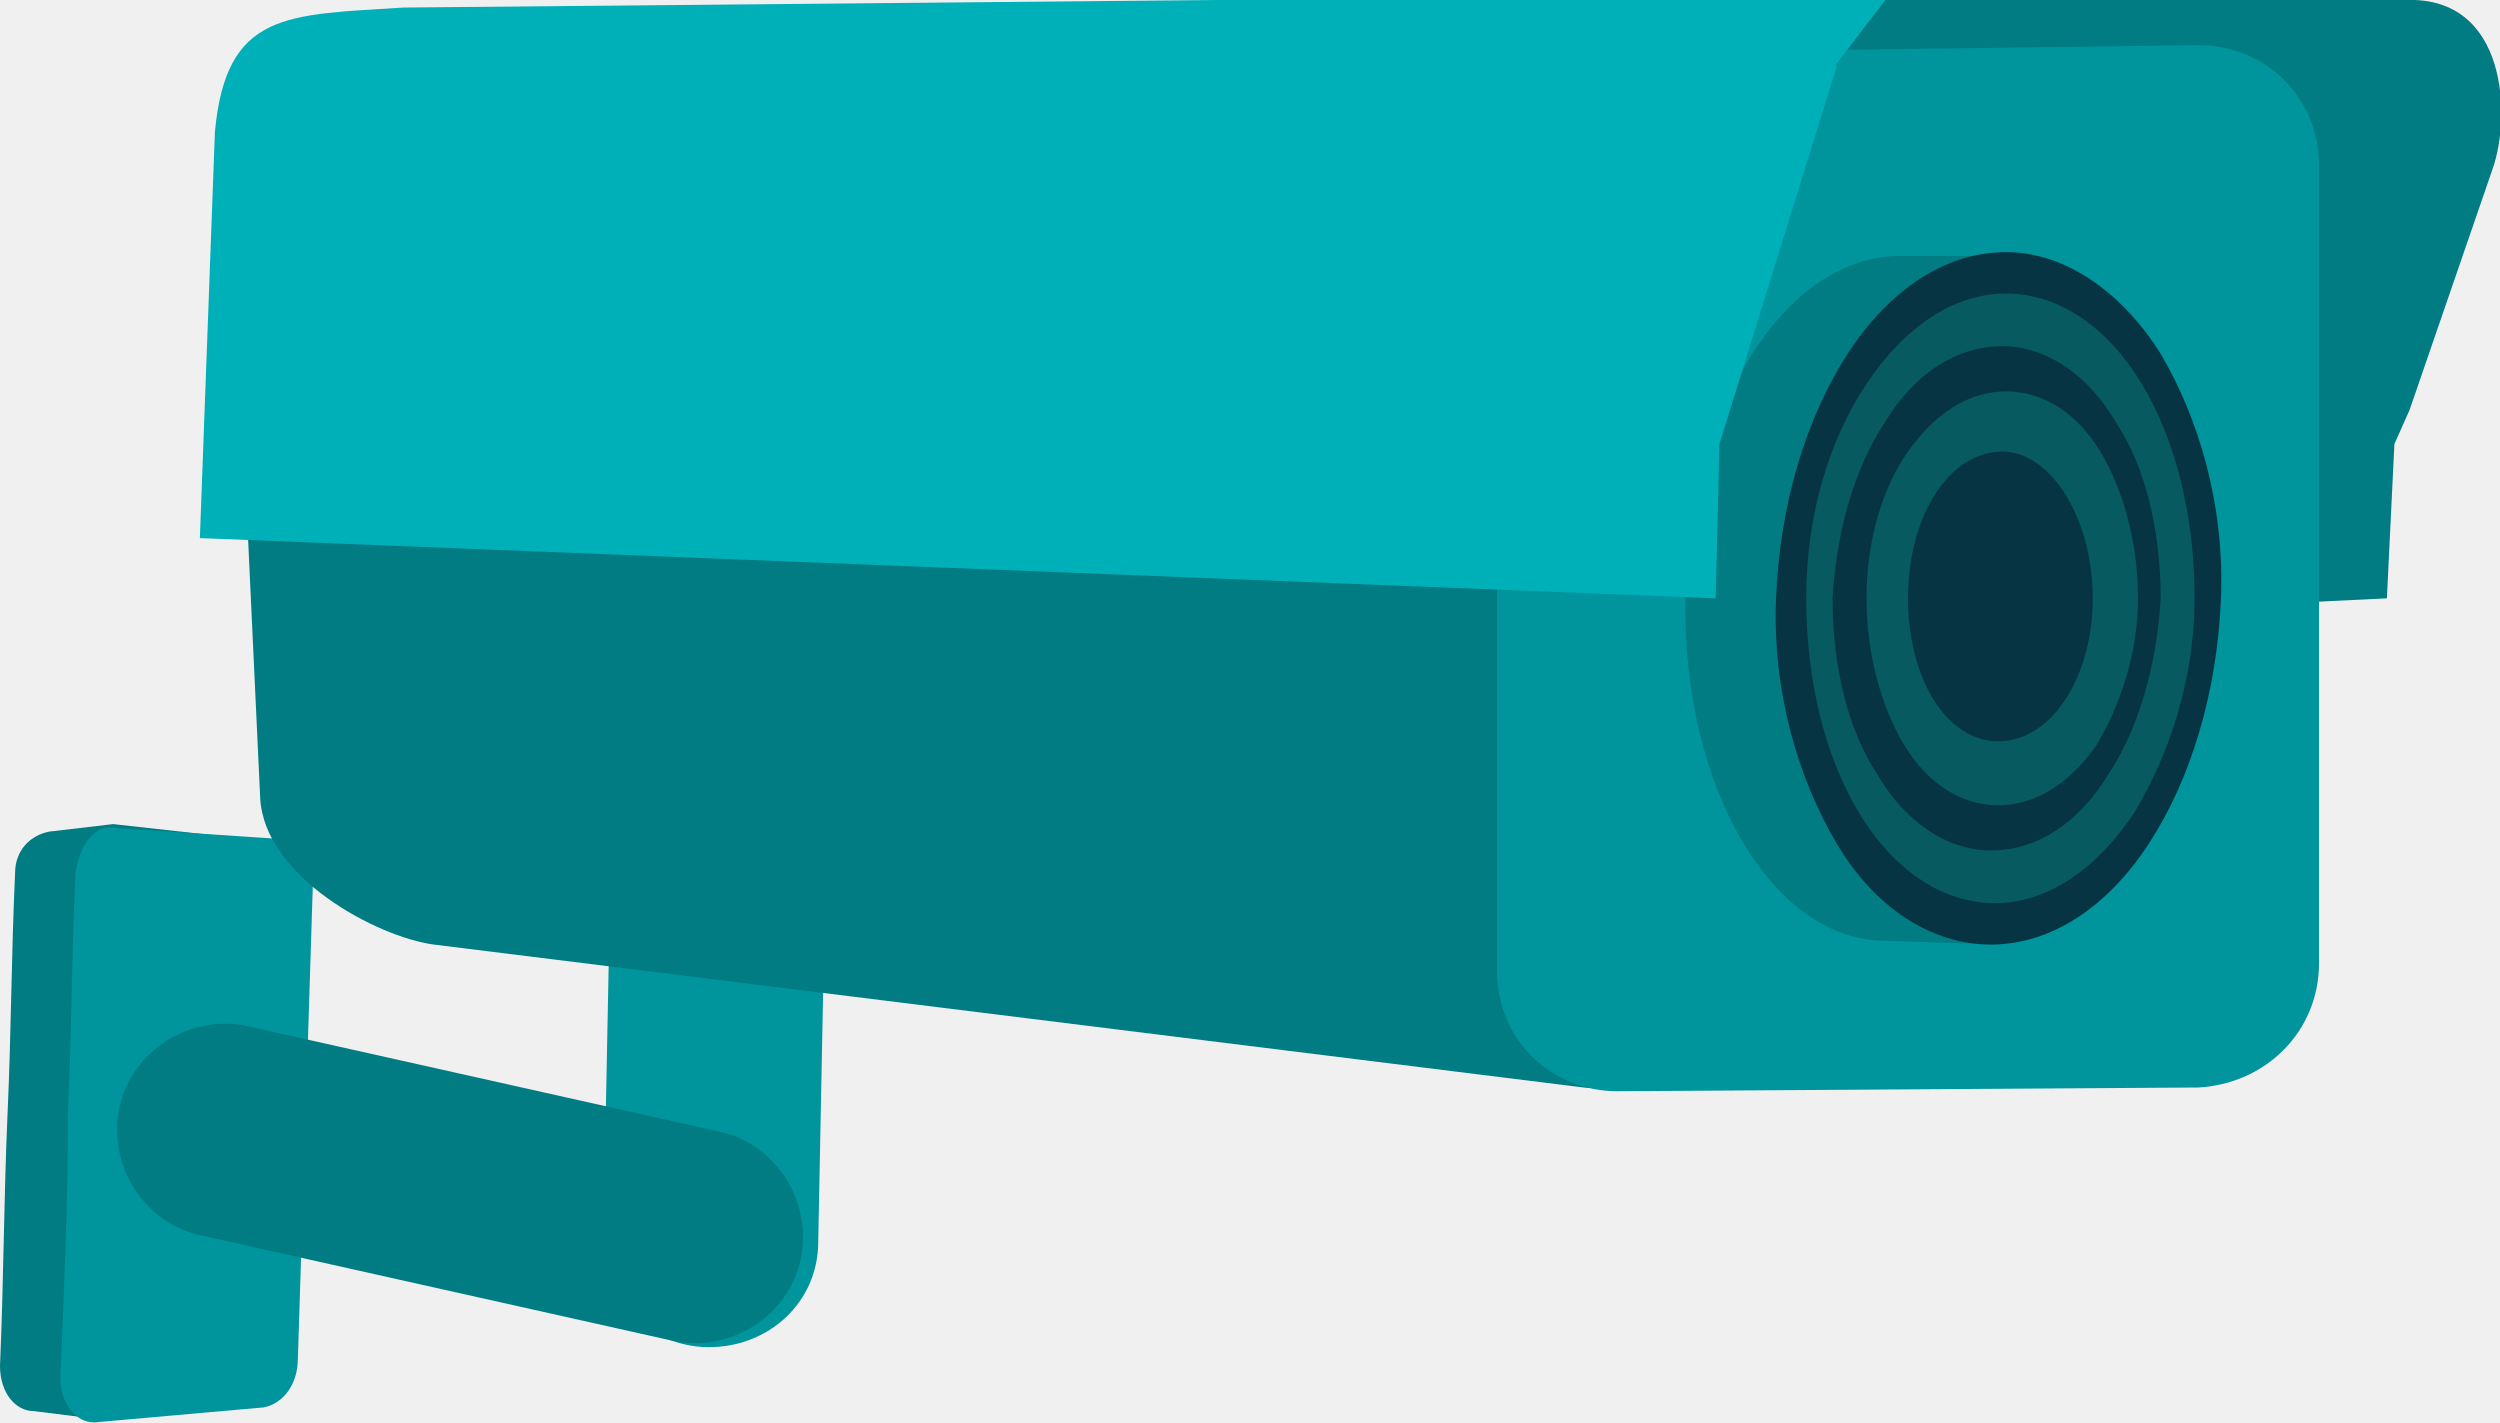
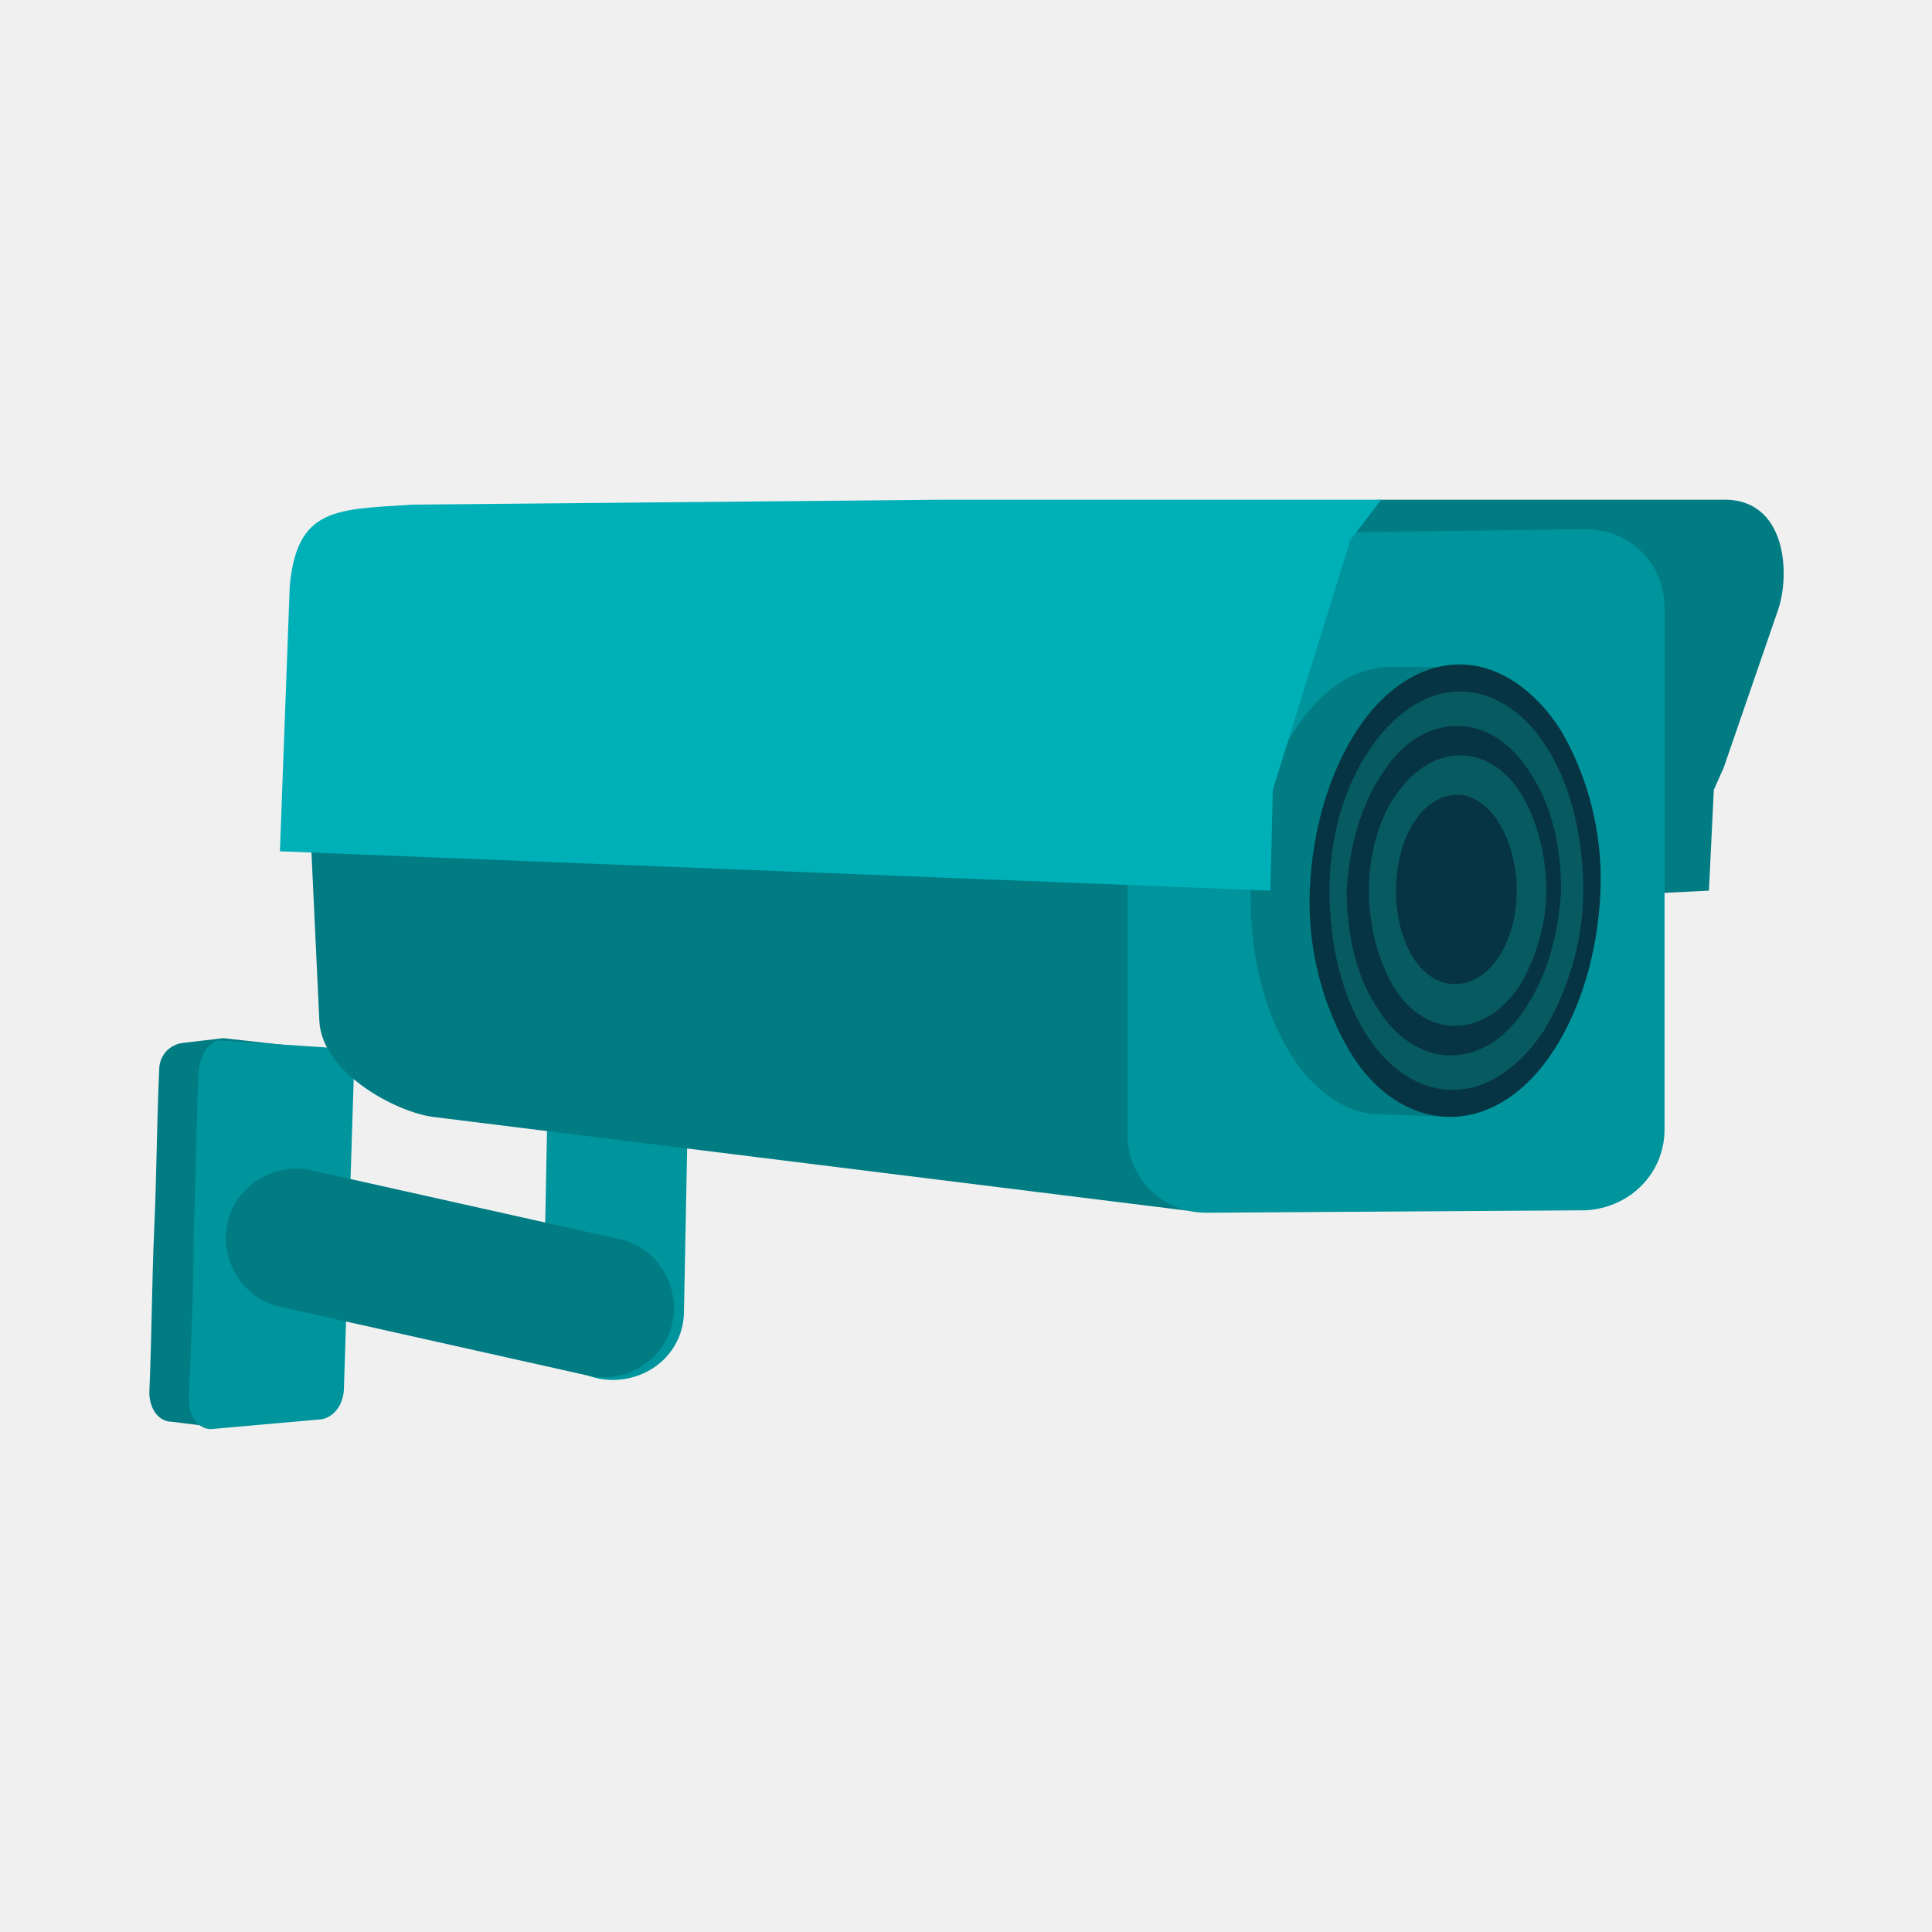
- <svg xmlns="http://www.w3.org/2000/svg" width="58" height="33" viewBox="0 0 58 33" fill="none">
-   <g clip-path="url(#clip0_276_3932)">
-     <path fill-rule="evenodd" clip-rule="evenodd" d="M14.347 10.913C14.347 9.516 15.484 8.468 16.884 8.468C18.284 8.468 19.333 9.603 19.333 11L18.983 28.809C18.983 30.206 17.846 31.254 16.446 31.254C15.047 31.254 13.997 30.119 13.997 28.722L14.347 10.913Z" fill="#00949C" />
-     <path fill-rule="evenodd" clip-rule="evenodd" d="M1.137 19.294L2.624 19.119L4.986 19.381C5.424 19.381 5.774 19.468 5.686 19.992L5.424 31.603C5.424 32.214 5.074 32.651 4.636 32.651L2.187 32.913L0.787 32.738C0.35 32.738 0 32.302 0 31.691C0.087 29.683 0.087 27.849 0.175 25.841C0.262 23.921 0.262 22.175 0.35 20.254C0.35 19.73 0.7 19.381 1.137 19.294Z" fill="#007C82" />
-     <path fill-rule="evenodd" clip-rule="evenodd" d="M2.624 19.206L6.561 19.468C6.998 19.468 7.348 19.905 7.261 20.429L6.911 31.516C6.911 32.127 6.561 32.563 6.124 32.651L2.187 33C1.75 33 1.4 32.563 1.4 31.952C1.487 29.944 1.575 27.936 1.575 25.929C1.662 23.921 1.662 22.175 1.75 20.254C1.837 19.643 2.187 19.119 2.624 19.206Z" fill="#00949C" />
-     <path fill-rule="evenodd" clip-rule="evenodd" d="M4.549 28.635C3.237 28.286 2.449 26.889 2.799 25.579C3.149 24.27 4.549 23.484 5.861 23.834L16.796 26.278C18.109 26.627 18.896 28.024 18.546 29.333C18.196 30.643 16.796 31.429 15.484 31.079L4.549 28.635Z" fill="#007C82" />
-     <path fill-rule="evenodd" clip-rule="evenodd" d="M34.118 1.571C22.57 1.659 18.109 1.135 8.223 1.659C6.561 1.833 5.686 2.008 5.424 5.413L6.036 18.508C6.124 20.341 8.748 21.738 10.06 21.913L36.742 25.23C37.967 25.405 37.792 23.833 37.792 22.087C37.792 20.516 37.792 19.032 37.792 17.46C37.792 15.976 38.142 14.405 37.792 12.921C37.529 11.786 36.392 11.087 36.217 9.952C35.867 8.119 36.217 6.286 36.217 4.452C36.217 2.881 35.255 1.571 34.118 1.571Z" fill="#007C82" />
-     <path fill-rule="evenodd" clip-rule="evenodd" d="M55.376 13.881L51.789 14.056L35.955 13.183C35.78 12.921 35.692 12.746 35.517 12.484C36.48 11.437 37.354 10.476 38.317 9.429C39.017 7.508 39.804 5.587 40.504 3.667C41.204 2.27 41.904 4.67673e-05 43.741 4.67673e-05H55.813C58.175 -0.087 58.262 2.706 57.825 3.929L55.9 9.516L55.55 10.302L55.376 13.881Z" fill="#007C82" />
-     <path fill-rule="evenodd" clip-rule="evenodd" d="M37.529 1.222L51.002 1.048C52.576 1.048 53.801 2.27 53.801 3.841V22.349C53.801 23.921 52.576 25.143 51.002 25.23L37.529 25.317C35.955 25.317 34.73 24.095 34.73 22.524V4.103C34.73 2.532 36.042 1.222 37.529 1.222Z" fill="#00949C" />
-     <path fill-rule="evenodd" clip-rule="evenodd" d="M44.09 5.937C41.379 5.937 39.192 9.516 39.104 13.881C39.017 18.246 41.116 21.826 43.741 21.826L46.365 21.913C48.815 21.04 49.864 17.461 48.815 13.881L46.365 5.937H44.09Z" fill="#007C82" />
-     <path fill-rule="evenodd" clip-rule="evenodd" d="M46.54 6.373C43.916 6.373 41.641 9.778 41.553 13.881C41.466 18.072 43.566 21.389 46.19 21.389C48.815 21.389 51.089 17.984 51.176 13.881C51.264 9.691 49.164 6.373 46.54 6.373Z" fill="#075A60" />
-     <path fill-rule="evenodd" clip-rule="evenodd" d="M46.54 5.849C45.14 5.849 43.828 6.722 42.866 8.207C41.904 9.691 41.291 11.699 41.204 13.881C41.116 16.064 41.728 18.072 42.603 19.556C43.478 21.04 44.79 21.913 46.19 21.913C47.59 21.913 48.902 21.04 49.864 19.556C50.827 18.072 51.439 16.064 51.526 13.881C51.614 11.699 51.002 9.691 50.127 8.207C49.252 6.81 47.94 5.849 46.54 5.849ZM43.303 8.905C44.178 7.595 45.315 6.81 46.54 6.81C47.765 6.81 48.902 7.595 49.689 8.905C50.477 10.214 50.914 11.96 50.914 13.881C50.914 15.802 50.302 17.548 49.514 18.857C48.639 20.167 47.502 20.953 46.278 20.953C45.053 20.953 43.916 20.167 43.128 18.857C42.341 17.548 41.904 15.802 41.904 13.881C41.904 11.96 42.428 10.214 43.303 8.905Z" fill="#063443" />
-     <path fill-rule="evenodd" clip-rule="evenodd" d="M46.453 8.556C44.528 8.556 42.953 10.913 42.866 13.881C42.866 16.849 44.353 19.206 46.278 19.206C48.202 19.206 49.777 16.849 49.864 13.881C49.864 10.913 48.377 8.556 46.453 8.556Z" fill="#075A60" />
-     <path fill-rule="evenodd" clip-rule="evenodd" d="M46.453 8.032C45.403 8.032 44.44 8.643 43.741 9.778C43.041 10.826 42.603 12.31 42.516 13.881C42.516 15.453 42.866 16.937 43.566 17.984C44.178 19.032 45.14 19.73 46.19 19.73C47.24 19.73 48.202 19.119 48.902 17.984C49.602 16.937 50.039 15.453 50.127 13.881C50.127 12.31 49.777 10.826 49.077 9.778C48.465 8.73 47.502 8.032 46.453 8.032ZM44.266 10.476C44.878 9.603 45.665 9.08 46.54 9.08C47.415 9.08 48.202 9.603 48.727 10.476C49.252 11.349 49.602 12.572 49.602 13.881C49.602 15.191 49.164 16.413 48.639 17.286C48.027 18.159 47.24 18.683 46.365 18.683C45.49 18.683 44.703 18.159 44.178 17.286C43.653 16.413 43.303 15.191 43.303 13.881C43.303 12.572 43.653 11.349 44.266 10.476Z" fill="#063443" />
-     <path fill-rule="evenodd" clip-rule="evenodd" d="M46.453 10.476C45.228 10.476 44.266 11.96 44.266 13.881C44.266 15.714 45.14 17.198 46.365 17.198C47.59 17.198 48.552 15.714 48.552 13.881C48.552 12.048 47.59 10.476 46.453 10.476Z" fill="#063443" />
-     <path fill-rule="evenodd" clip-rule="evenodd" d="M39.804 13.881L4.637 12.484L4.986 3.056C5.249 0.262 6.649 0.349 9.36 0.175L28.169 0H40.241C40.679 0 41.116 0 41.466 0H43.741L42.603 1.484V1.571L39.891 10.302L39.804 13.881Z" fill="#00B0B8" />
-   </g>
-   <defs>
-     <clipPath id="clip0_276_3932">
-       <rect width="58" height="33" fill="white" />
-     </clipPath>
-   </defs>
+ <svg xmlns="http://www.w3.org/2000/svg" width="58" height="58" viewBox="0 0 58 58" fill="none">
+   <path fill-rule="evenodd" clip-rule="evenodd" d="M16.613 24.228C16.613 23.047 17.575 22.161 18.758 22.161C19.942 22.161 20.829 23.121 20.829 24.302L20.533 39.36C20.533 40.541 19.572 41.426 18.389 41.426C17.205 41.426 16.317 40.467 16.317 39.286L16.613 24.228Z" fill="#00949C" />
+   <path fill-rule="evenodd" clip-rule="evenodd" d="M5.445 31.314L6.702 31.167L8.699 31.388C9.069 31.388 9.365 31.462 9.291 31.905L9.069 41.722C9.069 42.239 8.773 42.608 8.403 42.608L6.332 42.829L5.149 42.681C4.779 42.681 4.483 42.312 4.483 41.796C4.557 40.098 4.557 38.548 4.631 36.85C4.705 35.226 4.705 33.75 4.779 32.126C4.779 31.683 5.075 31.388 5.445 31.314Z" fill="#007C82" />
+   <path fill-rule="evenodd" clip-rule="evenodd" d="M6.702 31.24L10.03 31.462C10.4 31.462 10.696 31.831 10.622 32.274L10.326 41.648C10.326 42.164 10.03 42.534 9.661 42.607L6.332 42.903C5.962 42.903 5.667 42.534 5.667 42.017C5.741 40.319 5.815 38.621 5.815 36.924C5.888 35.226 5.888 33.75 5.962 32.126C6.036 31.609 6.332 31.166 6.702 31.24Z" fill="#00949C" />
+   <path fill-rule="evenodd" clip-rule="evenodd" d="M8.329 39.212C7.22 38.917 6.554 37.736 6.85 36.629C7.146 35.522 8.329 34.857 9.439 35.153L18.684 37.219C19.794 37.515 20.459 38.696 20.164 39.803C19.868 40.91 18.684 41.574 17.575 41.279L8.329 39.212Z" fill="#007C82" />
+   <path fill-rule="evenodd" clip-rule="evenodd" d="M33.329 16.33C23.566 16.404 19.794 15.961 11.436 16.404C10.03 16.552 9.291 16.699 9.069 19.578L9.587 30.65C9.661 32.2 11.88 33.381 12.989 33.529L35.548 36.333C36.584 36.481 36.436 35.152 36.436 33.676C36.436 32.347 36.436 31.093 36.436 29.764C36.436 28.509 36.732 27.181 36.436 25.926C36.214 24.966 35.252 24.376 35.104 23.416C34.809 21.866 35.104 20.316 35.104 18.766C35.104 17.437 34.291 16.33 33.329 16.33Z" fill="#007C82" />
+   <path fill-rule="evenodd" clip-rule="evenodd" d="M51.303 26.738L48.27 26.886L34.883 26.147C34.735 25.926 34.661 25.778 34.513 25.557C35.326 24.671 36.066 23.859 36.88 22.973C37.471 21.35 38.137 19.726 38.729 18.102C39.32 16.921 39.912 15.002 41.465 15.002H51.672C53.669 14.928 53.743 17.29 53.374 18.323L51.746 23.047L51.45 23.712L51.303 26.738Z" fill="#007C82" />
+   <path fill-rule="evenodd" clip-rule="evenodd" d="M36.214 16.035L47.604 15.887C48.936 15.887 49.971 16.921 49.971 18.25V33.898C49.971 35.226 48.936 36.26 47.604 36.334L36.214 36.407C34.883 36.407 33.847 35.374 33.847 34.045V18.471C33.847 17.142 34.956 16.035 36.214 16.035Z" fill="#00949C" />
+   <path fill-rule="evenodd" clip-rule="evenodd" d="M41.761 20.021C39.468 20.021 37.619 23.047 37.545 26.738C37.471 30.429 39.246 33.455 41.465 33.455L43.684 33.529C45.755 32.791 46.643 29.764 45.755 26.738L43.684 20.021H41.761Z" fill="#007C82" />
+   <path fill-rule="evenodd" clip-rule="evenodd" d="M43.832 20.39C41.613 20.39 39.69 23.269 39.616 26.738C39.542 30.281 41.317 33.086 43.536 33.086C45.755 33.086 47.678 30.207 47.752 26.738C47.826 23.195 46.051 20.39 43.832 20.39Z" fill="#075A60" />
+   <path fill-rule="evenodd" clip-rule="evenodd" d="M43.832 19.947C42.649 19.947 41.539 20.685 40.726 21.94C39.912 23.195 39.394 24.893 39.32 26.738C39.246 28.583 39.764 30.281 40.504 31.536C41.243 32.791 42.353 33.529 43.536 33.529C44.72 33.529 45.829 32.791 46.643 31.536C47.456 30.281 47.974 28.583 48.048 26.738C48.122 24.893 47.604 23.195 46.865 21.94C46.125 20.759 45.016 19.947 43.832 19.947ZM41.096 22.531C41.835 21.424 42.797 20.759 43.832 20.759C44.868 20.759 45.829 21.424 46.495 22.531C47.161 23.638 47.53 25.114 47.53 26.738C47.53 28.362 47.013 29.838 46.347 30.945C45.607 32.053 44.646 32.717 43.61 32.717C42.575 32.717 41.613 32.053 40.948 30.945C40.282 29.838 39.912 28.362 39.912 26.738C39.912 25.114 40.356 23.638 41.096 22.531Z" fill="#063443" />
+   <path fill-rule="evenodd" clip-rule="evenodd" d="M43.758 22.236C42.131 22.236 40.8 24.229 40.726 26.738C40.726 29.248 41.983 31.241 43.61 31.241C45.237 31.241 46.569 29.248 46.643 26.738C46.643 24.229 45.385 22.236 43.758 22.236Z" fill="#075A60" />
+   <path fill-rule="evenodd" clip-rule="evenodd" d="M43.758 21.793C42.871 21.793 42.057 22.309 41.465 23.269C40.874 24.154 40.504 25.409 40.43 26.738C40.43 28.067 40.726 29.321 41.317 30.207C41.835 31.093 42.649 31.683 43.536 31.683C44.424 31.683 45.237 31.167 45.829 30.207C46.421 29.321 46.791 28.067 46.865 26.738C46.865 25.409 46.569 24.154 45.977 23.269C45.459 22.383 44.646 21.793 43.758 21.793ZM41.909 23.859C42.427 23.121 43.093 22.678 43.832 22.678C44.572 22.678 45.237 23.121 45.681 23.859C46.125 24.597 46.421 25.631 46.421 26.738C46.421 27.845 46.051 28.878 45.607 29.617C45.09 30.355 44.424 30.798 43.684 30.798C42.945 30.798 42.279 30.355 41.835 29.617C41.391 28.878 41.096 27.845 41.096 26.738C41.096 25.631 41.391 24.597 41.909 23.859Z" fill="#063443" />
+   <path fill-rule="evenodd" clip-rule="evenodd" d="M43.758 23.859C42.723 23.859 41.909 25.114 41.909 26.738C41.909 28.288 42.649 29.543 43.684 29.543C44.72 29.543 45.533 28.288 45.533 26.738C45.533 25.188 44.72 23.859 43.758 23.859Z" fill="#063443" />
+   <path fill-rule="evenodd" clip-rule="evenodd" d="M38.137 26.738L8.403 25.557L8.699 17.585C8.921 15.223 10.104 15.297 12.397 15.149L28.3 15.002H38.507C38.877 15.002 39.246 15.002 39.542 15.002H41.465L40.504 16.256V16.33L38.211 23.712L38.137 26.738Z" fill="#00B0B8" />
</svg>
